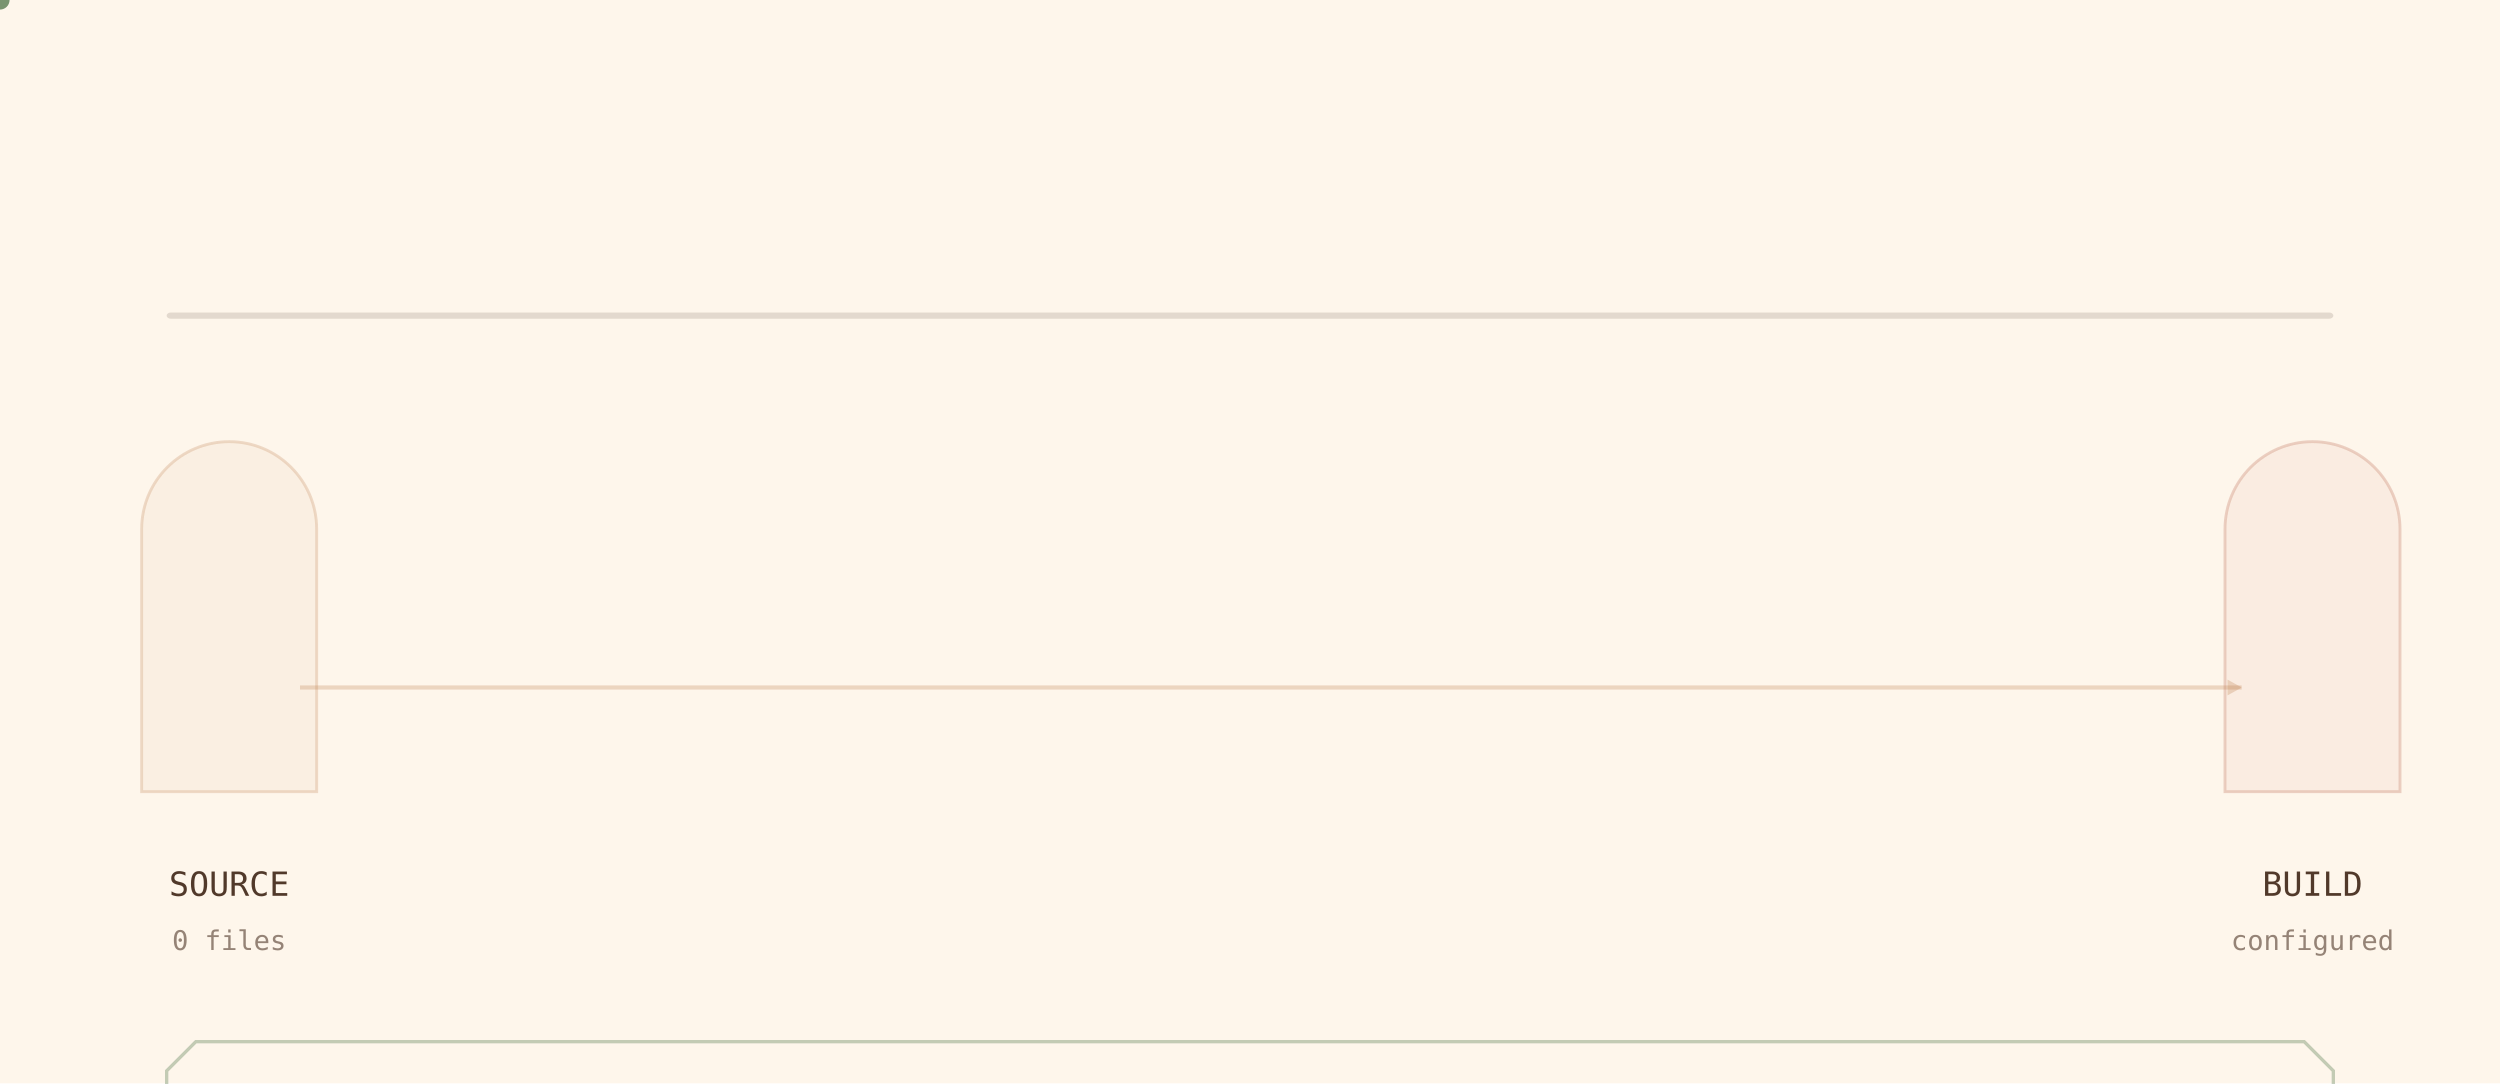
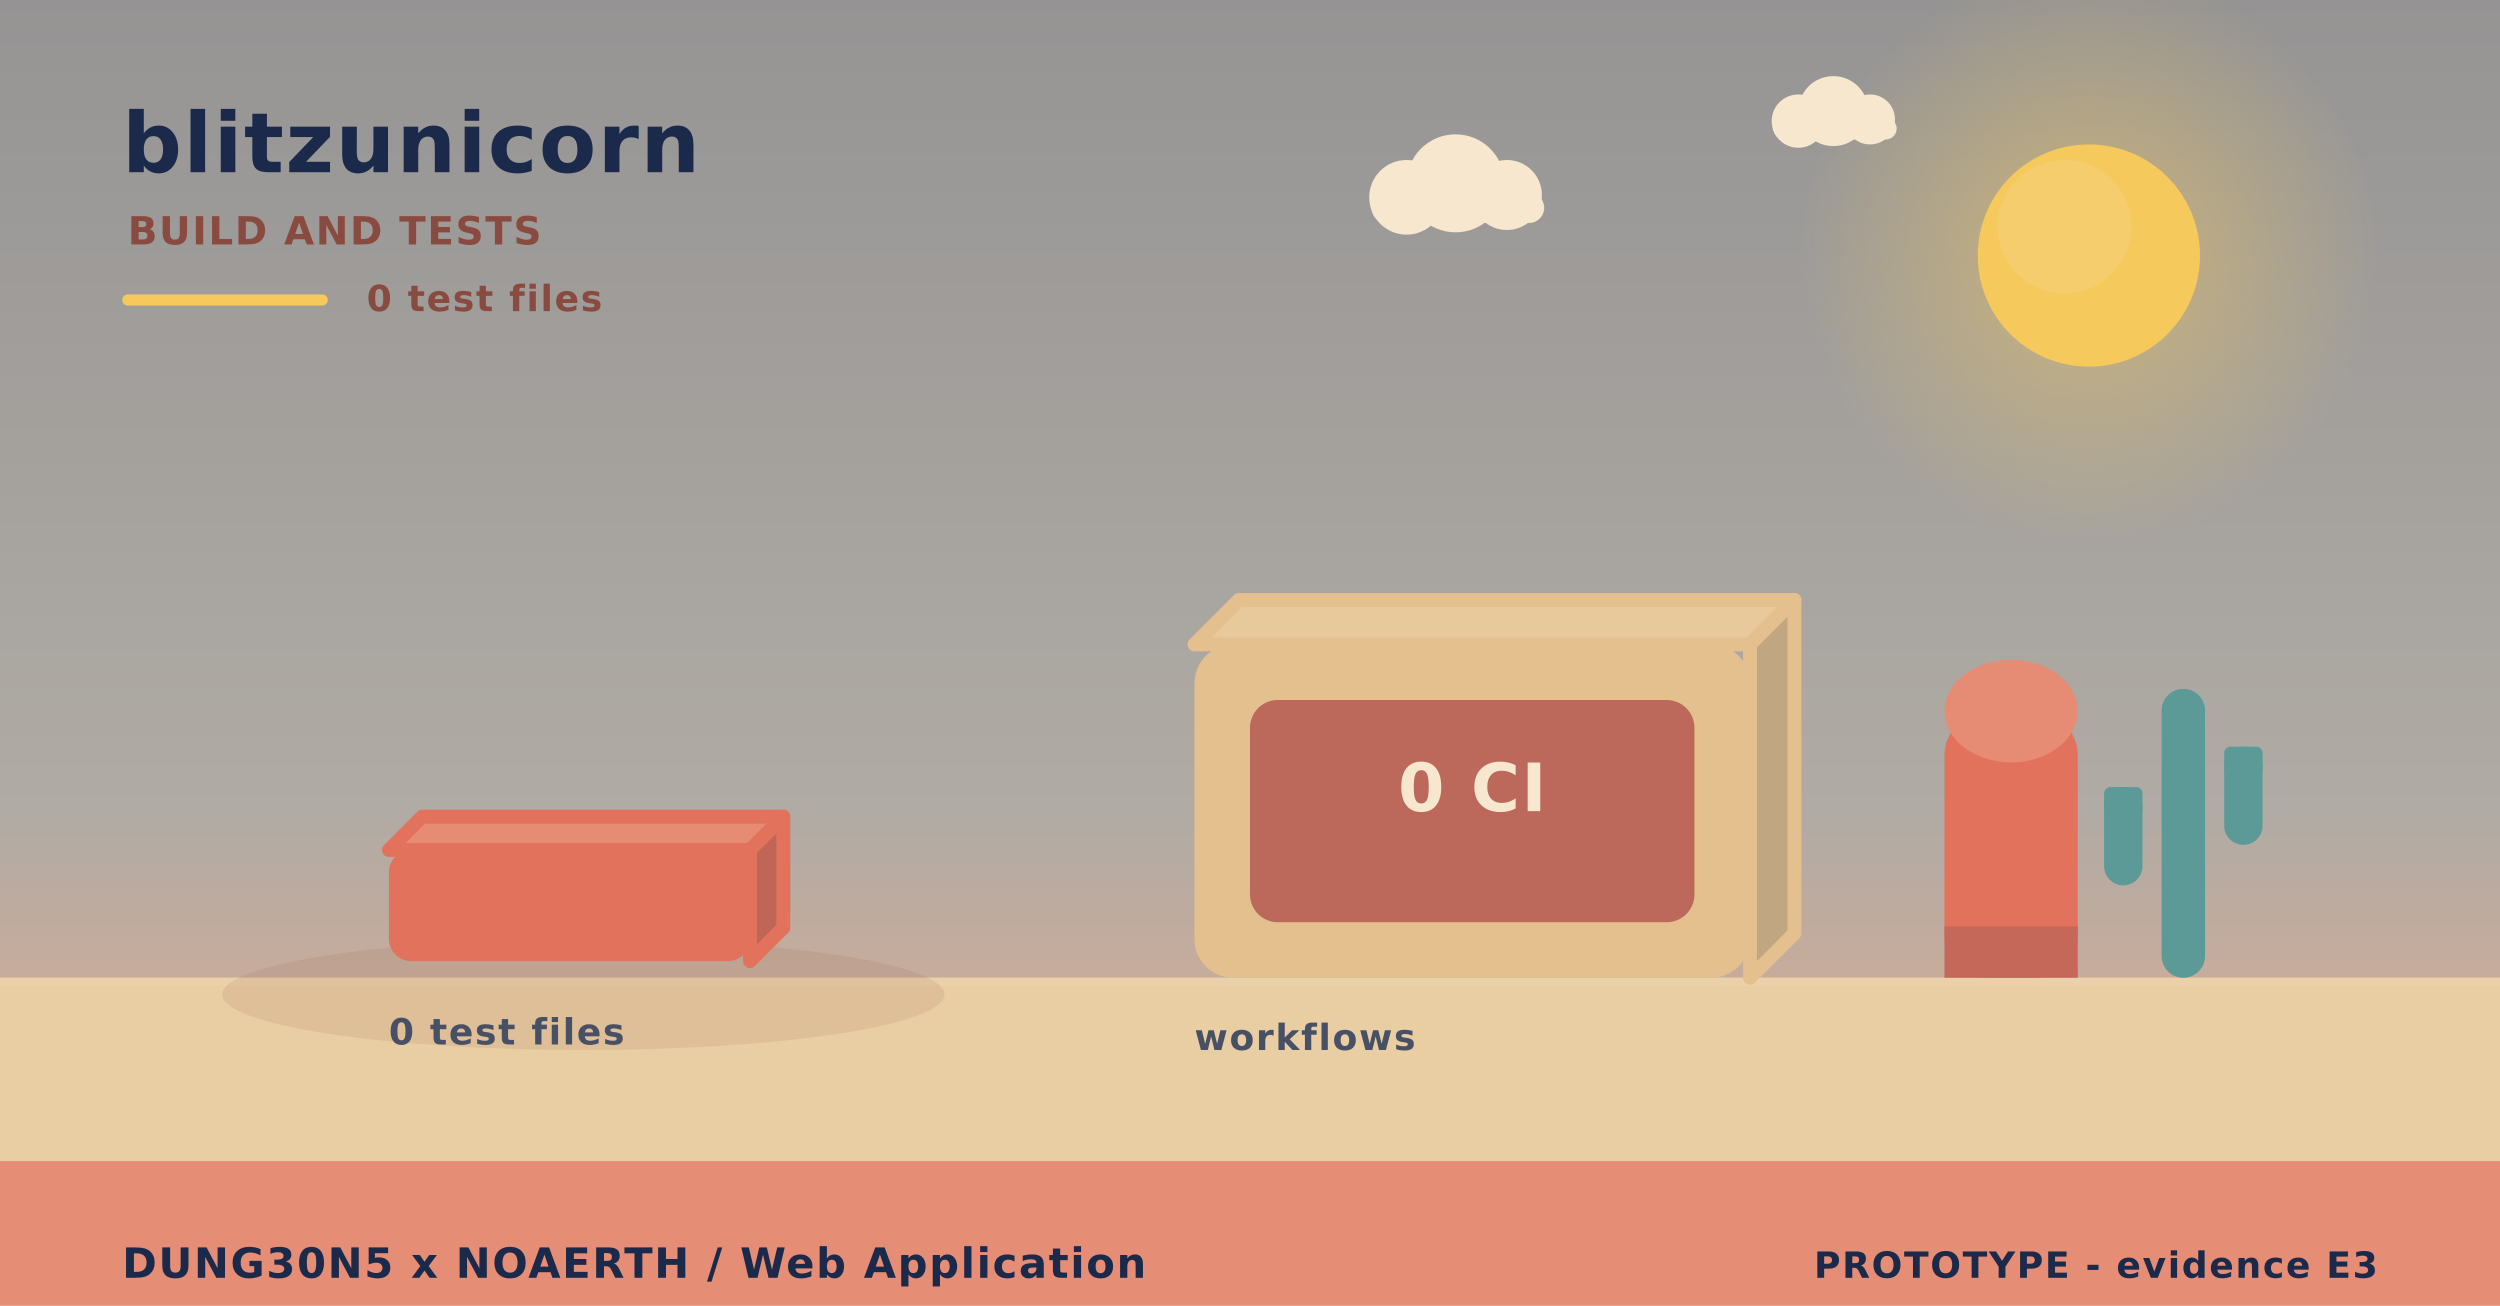
- <svg xmlns="http://www.w3.org/2000/svg" viewBox="0 0 1200 520" width="1200" height="520" role="img" aria-label="blitzunicorn build evidence">
-   <rect width="1200" height="520" fill="#fef6eb" />
-   <defs>
-     <linearGradient id="gb" x1="0" y1="0" x2="1" y2="1">
-       <stop offset="0%" stop-color="#be7e4c" />
-       <stop offset="100%" stop-color="#b4573f" />
-     </linearGradient>
-   </defs>
-   <rect x="80.00" y="150.00" width="1040.00" height="3.00" rx="2.00" fill="rgba(63,37,22,0.140)" opacity="1.00" />
-   <path d="M68.00,380.00 L68.00,254.00 A42.00,42.00 0 0 1 152.00,254.00 L152.00,380.00 Z" fill="rgba(190,126,76,0.100)" opacity="0.55" stroke="rgba(190,126,76,0.450)" stroke-width="1.4" />
-   <polygon points="-192.26,189.00 -136.83,221.00 -136.83,157.00 -192.26,125.00" fill="#3f5039" opacity="0.95" />
-   <polygon points="-247.68,221.00 -192.26,253.00 -192.26,189.00 -247.68,157.00" fill="#8c4431" opacity="0.95" />
-   <polygon points="-192.26,125.00 -136.83,157.00 -192.26,189.00 -247.68,157.00" fill="#be7e4c" opacity="0.95" />
-   <text x="110" y="430" font-family="ui-monospace,Menlo,monospace" font-size="16" fill="rgba(63,37,22,0.900)" text-anchor="middle">SOURCE</text>
-   <text x="110" y="456" font-family="ui-monospace,Menlo,monospace" font-size="13" fill="rgba(63,37,22,0.550)" text-anchor="middle">0 files</text>
-   <path d="M1068.00,380.00 L1068.00,254.00 A42.00,42.00 0 0 1 1152.00,254.00 L1152.00,380.00 Z" fill="rgba(180,87,63,0.100)" opacity="0.55" stroke="rgba(180,87,63,0.450)" stroke-width="1.4" />
-   <polygon points="673.77,689.00 729.19,721.00 729.19,657.00 673.77,625.00" fill="#3f5039" opacity="0.95" />
-   <polygon points="618.34,721.00 673.77,753.00 673.77,689.00 618.34,657.00" fill="#8c4431" opacity="0.95" />
-   <polygon points="673.77,625.00 729.19,657.00 673.77,689.00 618.34,657.00" fill="#b4573f" opacity="0.95" />
-   <text x="1110" y="430" font-family="ui-monospace,Menlo,monospace" font-size="16" fill="rgba(63,37,22,0.900)" text-anchor="middle">BUILD</text>
-   <text x="1110" y="456" font-family="ui-monospace,Menlo,monospace" font-size="13" fill="rgba(63,37,22,0.550)" text-anchor="middle">configured</text>
-   <line x1="144.00" y1="330.00" x2="1076.00" y2="330.00" stroke="rgba(190,126,76,0.500)" stroke-width="2.00" opacity="0.55" />
-   <polygon points="1076.00,330.00 1069.20,326.20 1069.20,333.80" fill="rgba(190,126,76,0.500)" opacity="0.55" />
-   <g opacity="0.9">
-     <circle cx="0.00" cy="0.00" r="4.60" fill="#6c8a62" opacity="1.00" />
-     <animateTransform attributeName="transform" type="translate" values="144.00,330.00 1076.00,330.00" dur="4.767s" begin="0.0s" repeatCount="indefinite" />
-     <animateTransform attributeName="transform" type="translate" values="1076.00,330.00 144.00,330.00" dur="4.767s" begin="2.383s" repeatCount="indefinite" />
+ <svg xmlns="http://www.w3.org/2000/svg" width="900" height="470" viewBox="0 0 900 470" role="img" aria-label="blitzunicorn - how it is verified">
+   <linearGradient id="skyb" x1="0" y1="0" x2="0" y2="1">
+     <stop offset="0" stop-color="#959494" />
+     <stop offset="0.62" stop-color="#b0aba4" />
+     <stop offset="1" stop-color="#f3ad8a" />
+   </linearGradient>
+   <rect width="900" height="470" fill="url(#skyb)" />
+   <radialGradient id="sunb">
+     <stop offset="0.35" stop-color="#f5c95c" stop-opacity="0.34" />
+     <stop offset="1" stop-color="#f5c95c" stop-opacity="0" />
+   </radialGradient>
+   <circle cx="752" cy="92" r="104" fill="url(#sunb)" />
+   <circle cx="752" cy="92" r="40" fill="#f5c95c" />
+   <circle cx="743.2" cy="81.6" r="24" fill="#f5d27e" opacity="0.5" />
+   <g>
+     <circle cx="524" cy="66" r="17.64" fill="#f6e7ce" />
+     <circle cx="506.36" cy="71.04" r="13.44" fill="#f6e7ce" />
+     <circle cx="542.48" cy="70.2" r="12.6" fill="#f6e7ce" />
+     <rect x="493.76" y="69.36" width="62.16" height="10.92" rx="5.46" fill="#f6e7ce" />
+     <animateTransform attributeName="transform" type="translate" values="0 0;24 0;0 0" dur="36s" begin="0s" repeatCount="indefinite" />
  </g>
-   <path d="M94.00,500.00 H1106.00 L1120.00,514.00 V546.00 L1106.00,560.00 H94.00 L80.00,546.00 V514.00 Z" fill="none" stroke="rgba(108,138,98,0.500)" stroke-width="1.60" opacity="0.80" />
-   <text x="600" y="536" font-family="ui-monospace,Menlo,monospace" font-size="16" fill="rgba(108,138,98,0.950)" text-anchor="middle">no test suite present in this repository — shown as measured, not implied</text>
+   <g>
+     <circle cx="660" cy="40" r="12.6" fill="#f6e7ce" />
+     <circle cx="647.4" cy="43.6" r="9.6" fill="#f6e7ce" />
+     <circle cx="673.2" cy="43" r="9" fill="#f6e7ce" />
+     <rect x="638.4" y="42.4" width="44.4" height="7.8" rx="3.9" fill="#f6e7ce" />
+     <animateTransform attributeName="transform" type="translate" values="0 0;-18 0;0 0" dur="46s" begin="3s" repeatCount="indefinite" />
+   </g>
+   <rect x="0" y="352" width="900" height="118" fill="#e9cda3" />
+   <rect x="0" y="352" width="900" height="3" fill="#ebd1a9" />
+   <text x="44" y="62" font-family="Verdana,DejaVu Sans,sans-serif" font-size="30" font-weight="700" letter-spacing="0.6" fill="#1b2a4a" text-anchor="start">blitzunicorn</text>
+   <text x="46" y="88" font-family="Verdana,DejaVu Sans,sans-serif" font-size="14" font-weight="700" letter-spacing="0.6" fill="#894b3f" text-anchor="start">BUILD AND TESTS</text>
+   <rect x="44" y="106" width="74" height="4" rx="2" fill="#f5c95c" />
+   <text x="132" y="112" font-family="Verdana,DejaVu Sans,sans-serif" font-size="13" font-weight="700" letter-spacing="0.6" fill="#894b3f" text-anchor="start">0 test files</text>
+   <ellipse cx="210" cy="358" rx="130" ry="20" fill="rgba(138,90,68,0.11)" />
+   <g>
+     <path d="M140,306 L270,306 L282,294 L152,294 Z" fill="#e68c74" stroke="#e2725b" stroke-width="5" stroke-linejoin="round" />
+     <path d="M270,306 L282,294 L282,334 L270,346 Z" fill="#c06658" stroke="#e2725b" stroke-width="5" stroke-linejoin="round" />
+     <rect x="140" y="306" width="130" height="40" rx="8" fill="#e2725b" />
+     <animateTransform attributeName="transform" type="translate" values="0 10;0 0" dur="0.8s" begin="0.5s" fill="freeze" />
+   </g>
+   <text x="140" y="376" font-family="Verdana,DejaVu Sans,sans-serif" font-size="13" font-weight="700" letter-spacing="0.6" fill="#475064" text-anchor="start">0 test files</text>
+   <path d="M430,232 L630,232 L646,216 L446,216 Z" fill="#e7c99b" stroke="#e3c08d" stroke-width="5" stroke-linejoin="round" />
+   <path d="M630,232 L646,216 L646,336 L630,352 Z" fill="#c1a682" stroke="#e3c08d" stroke-width="5" stroke-linejoin="round" />
+   <rect x="430" y="232" width="200" height="120" rx="14" fill="#e3c08d" />
+   <rect x="450" y="252" width="160" height="80" rx="10" fill="#ba6458" opacity="0.94" />
+   <text x="530" y="292" font-family="Verdana,DejaVu Sans,sans-serif" font-size="24" font-weight="700" letter-spacing="0.6" fill="#f6e7ce" text-anchor="middle">0 CI</text>
+   <text x="430" y="378" font-family="Verdana,DejaVu Sans,sans-serif" font-size="13" font-weight="700" letter-spacing="0.6" fill="#475064" text-anchor="start">workflows</text>
+   <rect x="700" y="256" width="48" height="96" rx="16" fill="#e2725b" />
+   <ellipse cx="724" cy="256" rx="24" ry="18.46" fill="#e68c74" />
+   <rect x="700" y="333.54" width="48" height="18.46" fill="#c66859" />
+   <rect x="778.18" y="248" width="15.64" height="104" rx="7.82" fill="#5b9a97" />
+   <rect x="757.48" y="283.36" width="13.8" height="35.36" rx="6.9" fill="#5b9a97" />
+   <rect x="757.48" y="283.36" width="13.8" height="10.4" rx="2.3" fill="#5b9a97" />
+   <rect x="800.72" y="268.8" width="13.8" height="35.36" rx="6.9" fill="#5b9a97" />
+   <rect x="800.72" y="268.8" width="13.8" height="10.4" rx="2.3" fill="#5b9a97" />
+   <rect x="0" y="418" width="900" height="52" rx="0" fill="#e68972" opacity="0.94" />
+   <text x="44" y="460" font-family="Verdana,DejaVu Sans,sans-serif" font-size="15" font-weight="700" letter-spacing="0.6" fill="#1b2a4a" text-anchor="start">DUNG30N5 x NOAERTH  /  Web Application</text>
+   <text x="856" y="460" font-family="Verdana,DejaVu Sans,sans-serif" font-size="13" font-weight="700" letter-spacing="0.6" fill="#1b2a4a" text-anchor="end">PROTOTYPE  -  evidence E3</text>
</svg>
